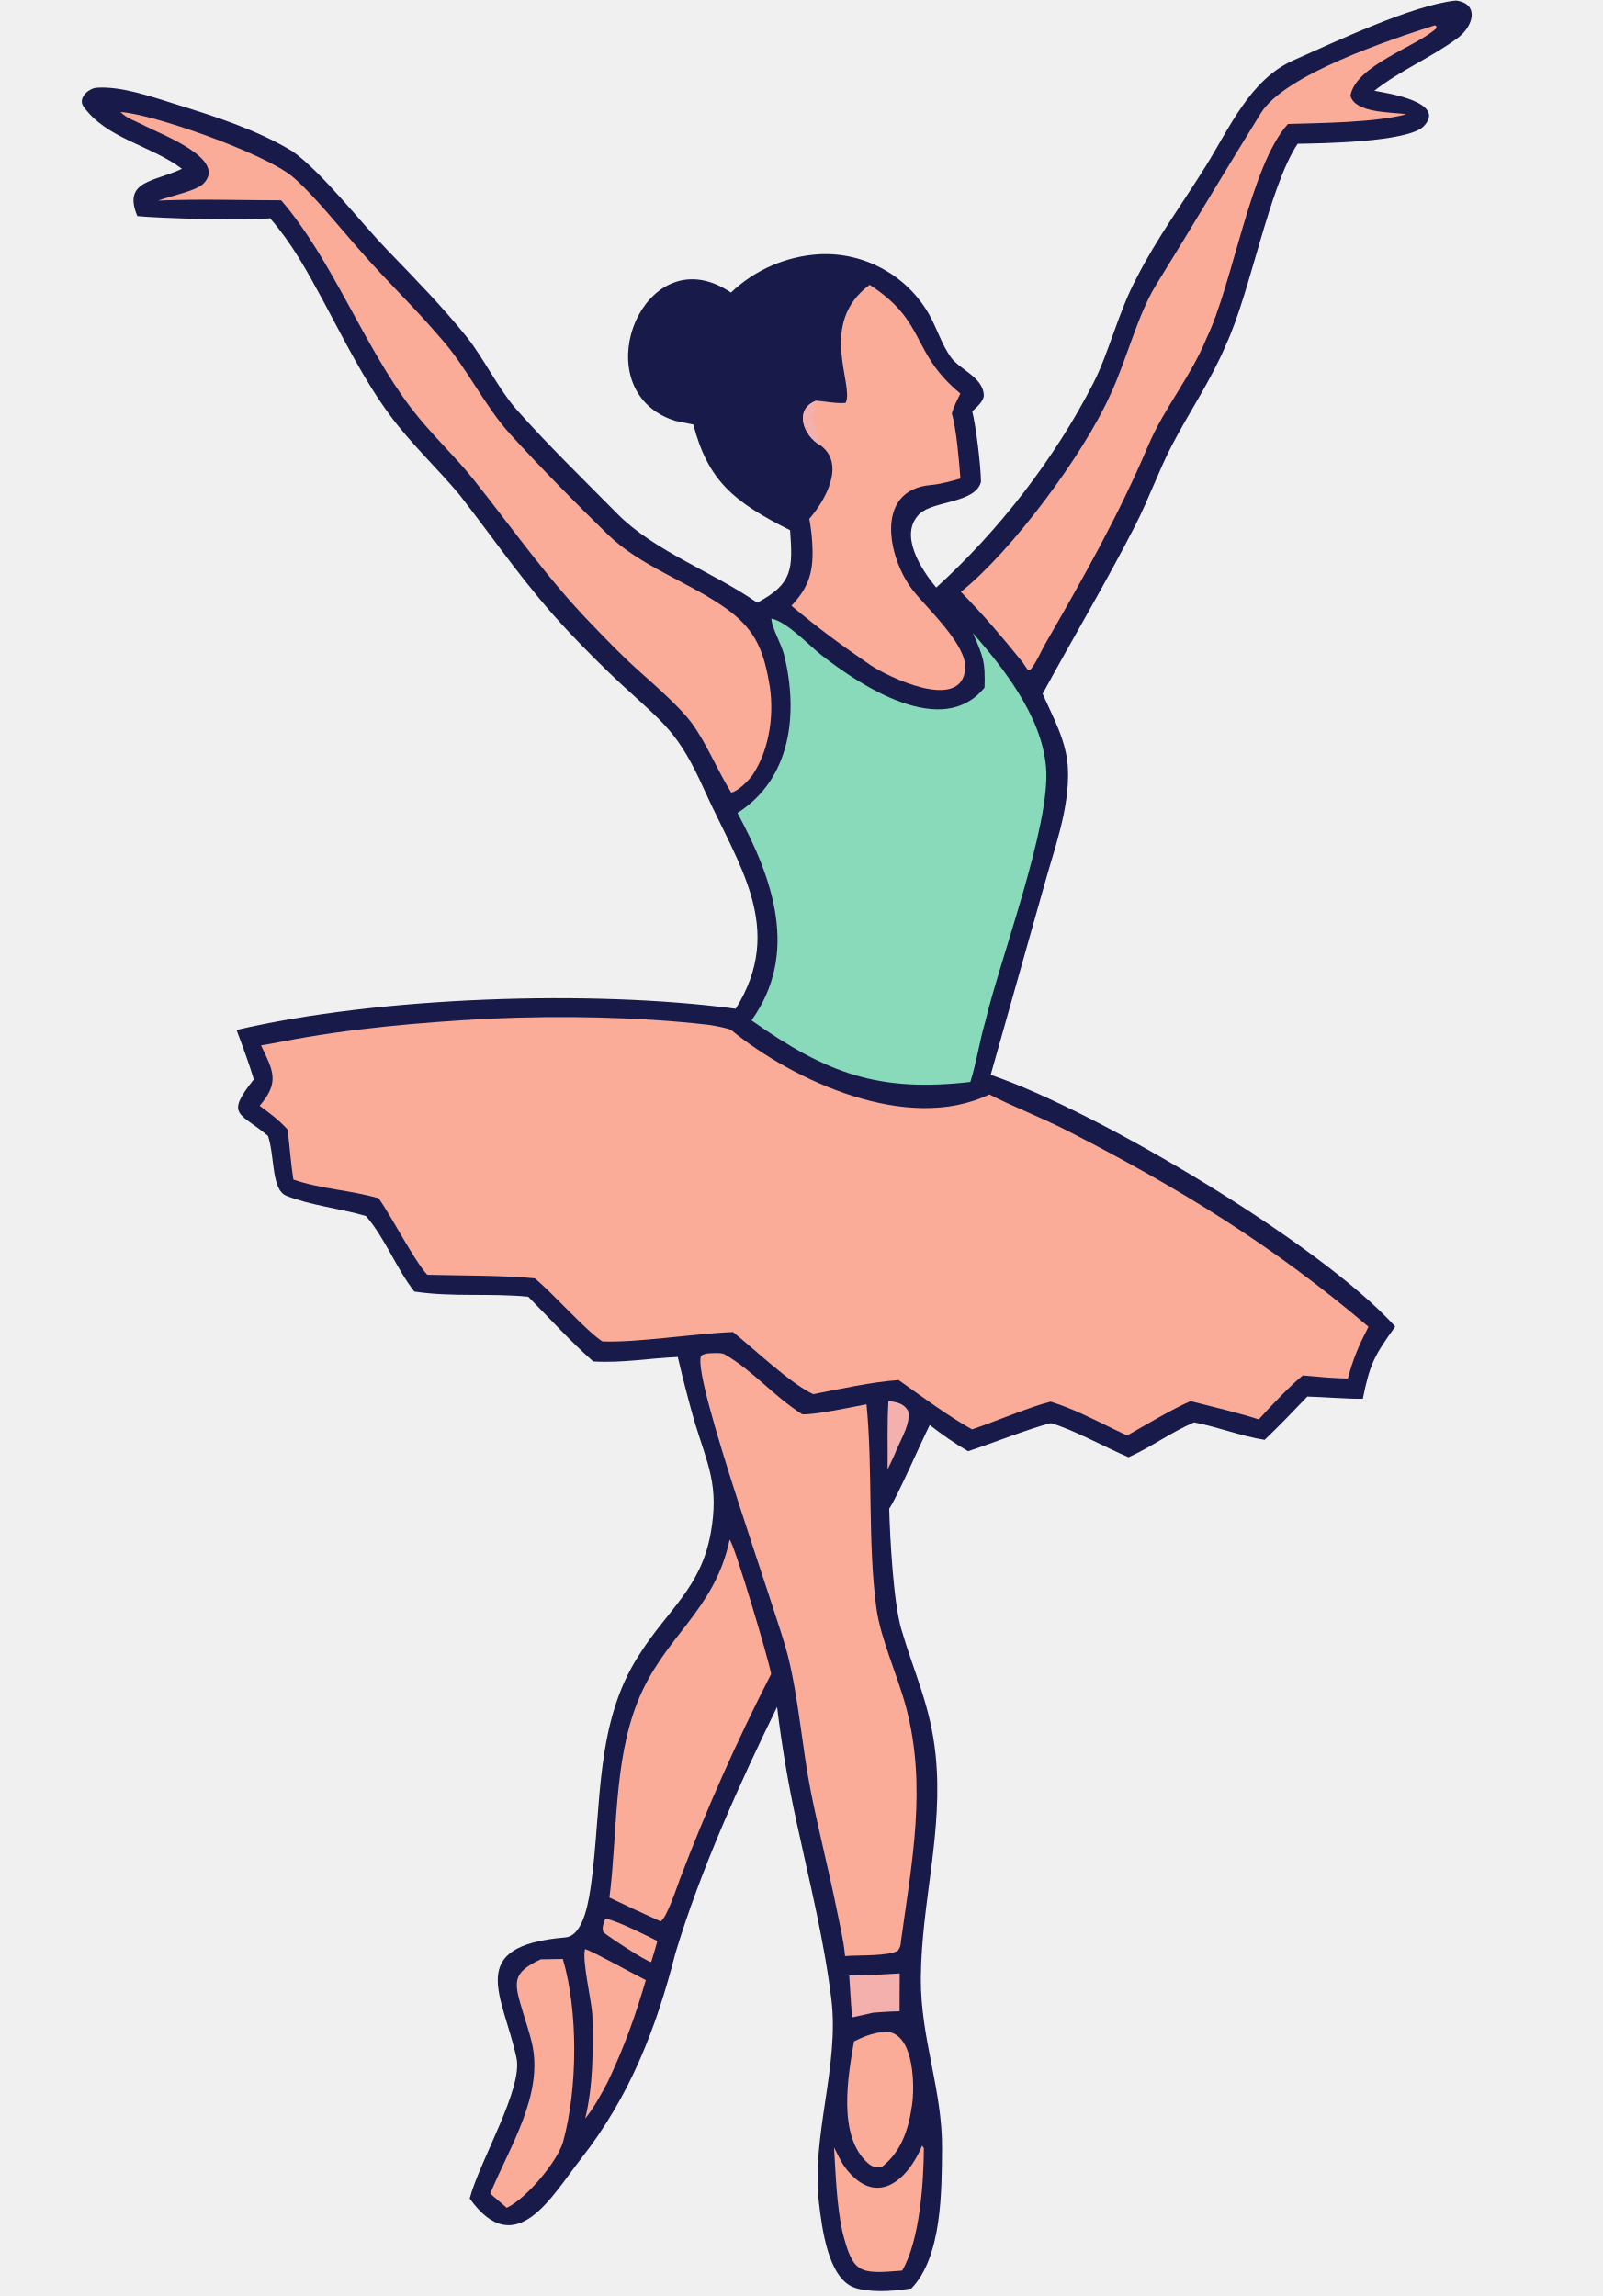
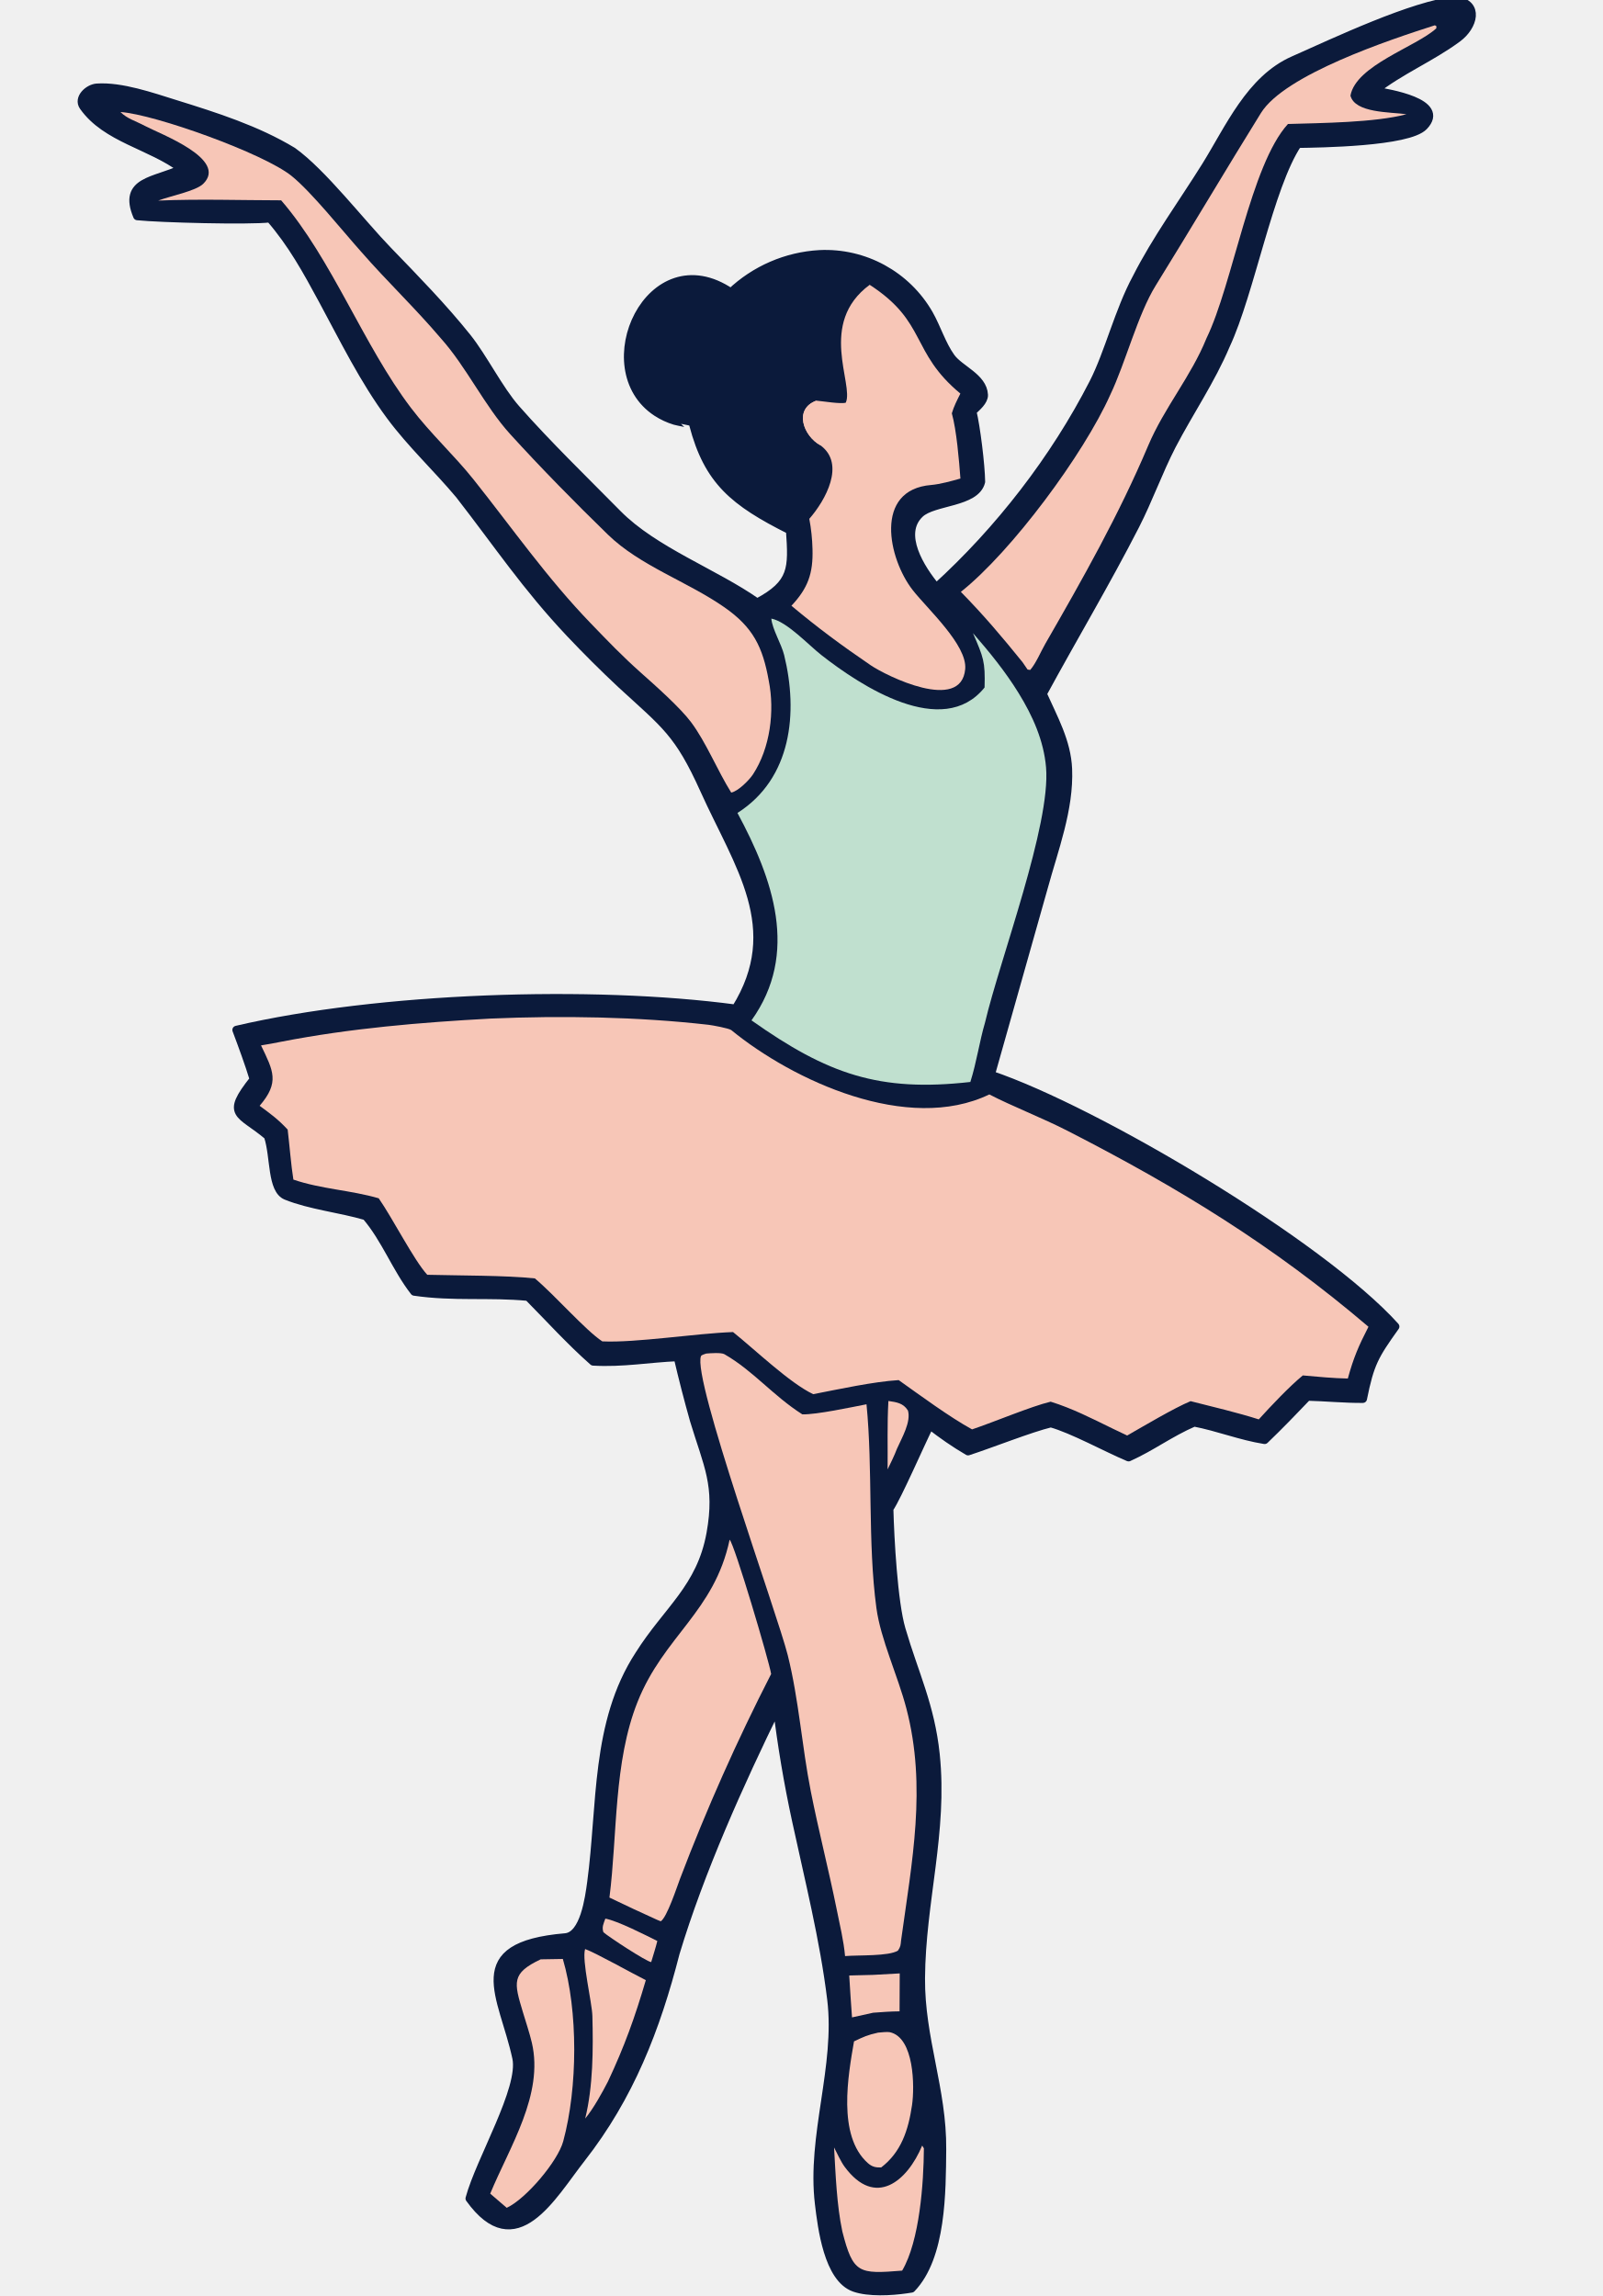
<svg xmlns="http://www.w3.org/2000/svg" viewBox="13 16 240 344">
-   <path fill="#181A4A" d="M231.096 16.079C234.645 16.548 233.721 19.939 231.328 21.707C227.308 24.677 222.773 26.505 218.86 29.6C221.012 29.979 229.675 31.346 226.269 34.902C223.935 37.339 210.597 37.487 207.374 37.541C203.083 43.989 200.297 59.822 196.62 67.699C194.399 72.969 191.146 77.706 188.519 82.753C186.525 86.627 185.023 90.872 183.043 94.739C178.685 103.251 173.742 111.544 169.173 119.954C170.803 123.604 172.799 127.126 172.968 131.211C173.217 137.229 170.884 143.243 169.316 148.995L161.394 177.041C177.183 182.37 210.828 202.353 221.989 214.752C218.863 219.129 218.207 220.27 217.136 225.57C214.608 225.598 211.465 225.306 208.827 225.239C206.687 227.482 204.667 229.581 202.429 231.729C198.79 231.147 195.534 229.82 191.864 229.107C188.15 230.723 185.588 232.733 182.048 234.33C178.745 232.94 173.622 230.112 170.403 229.227C167.338 229.965 161.467 232.303 158.008 233.429C155.947 232.229 154.152 230.96 152.267 229.509C150.954 232.101 147.431 240.23 146.194 242.038C146.312 246.519 146.822 256.031 148.011 260.105C149.951 266.753 152.375 271.548 153.138 278.867C154.347 290.475 151.01 300.857 150.933 312.401C150.872 321.438 154.193 329.091 154.108 338.039C154.049 344.348 154.101 354.107 149.524 358.867C149.271 358.908 149.017 358.947 148.763 358.984C146.483 359.316 143.122 359.5 140.985 358.75C137.028 357.362 136.115 349.737 135.688 346.177C134.467 336.024 138.757 325.617 137.53 315.548C136.433 306.551 134.16 297.567 132.252 288.711C131.037 283.102 130.084 277.439 129.397 271.74C123.819 283.133 117.866 296.357 114.174 308.63C111.284 319.927 107.335 330.108 100.063 339.389C95.659 345.01 90.253 355.002 83.353 345.389C84.888 339.656 91.355 328.946 90.363 324.326C88.347 314.934 82.5 307.56 97.682 306.277C100.522 306.036 101.264 300.334 101.577 298.026C103.141 286.507 102.107 274.128 108.734 263.945C112.971 257.215 117.977 253.938 119.453 245.736C120.756 238.495 119.013 235.548 116.964 228.779C116.079 225.643 115.267 222.488 114.526 219.315C110.166 219.503 106.257 220.238 101.859 219.982C98.455 216.986 95.331 213.53 92.124 210.282C86.21 209.713 80.958 210.377 75.061 209.507C72.346 206.036 70.748 201.602 67.823 198.194C63.962 197.056 59.449 196.597 55.878 195.151C53.648 194.248 54.165 189.336 53.177 186.287L53.143 186.183C48.898 182.613 46.671 183.197 51.023 177.715C50.313 175.371 49.288 172.592 48.43 170.31C69.735 165.336 101.625 164.243 123.203 167.136C130.728 155.049 123.568 145.61 118.489 134.328C114.622 125.741 112.674 124.604 106.014 118.471C103.379 116.003 100.821 113.454 98.343 110.829C91.789 103.873 87.588 97.534 81.825 90.122C78.463 86.105 74.622 82.546 71.494 78.326C67.479 72.91 64.519 66.828 61.325 60.919C58.96 56.544 56.733 52.474 53.451 48.701C50.255 49.078 36.921 48.724 33.571 48.373C31.301 42.998 36.22 43.243 40.246 41.288C35.515 37.728 28.904 36.764 25.5 31.945C24.636 30.721 26.23 29.23 27.51 29.142C31.171 28.893 35.748 30.502 39.267 31.598C45.262 33.463 51.458 35.432 56.836 38.686C61.313 41.893 67.011 49.322 71.1 53.547C75.094 57.674 79.391 62.081 82.958 66.544C85.368 69.56 87.74 74.365 90.277 77.248C94.99 82.603 100.481 87.915 105.494 93C110.998 98.584 120.121 101.855 126.417 106.301C131.812 103.433 131.749 101.2 131.35 95.441C122.926 91.209 119.073 88.065 116.853 79.607C116.848 79.587 114.494 79.151 114.084 79.027C113.123 78.735 112.209 78.309 111.368 77.762C101.404 71.236 110.342 51.589 122.488 59.834C126.091 56.411 130.79 54.377 135.751 54.095C142.468 53.765 148.803 57.23 152.148 63.064C153.309 65.107 154.081 67.669 155.45 69.555C156.762 71.362 160.229 72.529 160.363 75.157C160.411 76.09 159.275 77.013 158.632 77.63C159.197 79.872 159.913 85.743 159.94 88.18C159.149 91.397 152.828 91.017 150.779 92.958C147.553 96.015 150.936 101.273 153.241 104.03C162.645 95.481 170.971 84.749 176.791 73.365C179.075 68.898 180.597 62.546 183.245 57.657C186.171 51.87 190.21 46.347 193.617 40.879C197.149 35.211 200.256 27.902 206.745 25.031C212.849 22.331 224.666 16.706 231.096 16.079Z" />
-   <path fill="#FBAC98" d="M86.462 168.61C97.127 168.152 108.512 168.33 119.137 169.542C119.679 169.604 122.207 170.064 122.545 170.34C131.798 177.909 148.956 185.87 161.192 179.973C164.555 181.723 169.135 183.492 172.923 185.434C189.595 193.978 203.706 202.617 217.98 214.783C216.483 217.709 215.759 219.383 214.889 222.54C212.814 222.506 210.225 222.264 208.147 222.075C206.12 223.742 203.306 226.718 201.552 228.661C198.364 227.643 194.599 226.761 191.338 225.93C188.81 226.985 184.349 229.648 181.833 231.08L179.558 229.989C176.506 228.497 173.624 227.017 170.377 226.007C167.467 226.699 161.919 229.046 158.604 230.159C155.208 228.295 150.847 225.071 147.612 222.774C143.795 223.012 138.675 224.135 134.811 224.884C131.328 223.245 126.111 218.236 122.801 215.576C117.11 215.784 108.241 217.211 103.219 216.973C100.692 215.309 96.13 210.07 93.118 207.538C88.825 207.077 81.581 207.116 76.998 206.995C75.008 204.825 71.819 198.539 69.726 195.536C65.557 194.319 61.117 194.159 56.946 192.735C56.603 190.63 56.355 187.462 56.089 185.24C54.62 183.668 53.635 182.971 51.892 181.675C54.916 178.148 53.935 176.45 52.099 172.627C53.083 172.481 54.156 172.266 55.135 172.076C65.505 170.061 75.926 169.187 86.462 168.61Z" />
-   <path fill="#89DABB" d="M128.538 108.681C130.879 109.137 134.068 112.607 136.085 114.185C141.924 118.755 154.183 126.827 160.477 119.007C160.592 115.075 160.303 114.496 158.738 110.854C161.234 113.726 163.579 116.596 165.581 119.848C167.674 123.248 169.34 126.941 169.686 130.962C170.424 139.558 162.789 159.698 160.548 169.198C159.707 172.058 159.301 175.089 158.348 178.107C144.699 179.649 136.982 176.947 125.565 168.877C132.758 158.829 128.768 147.647 123.463 137.801C131.589 132.64 132.581 122.753 130.455 114.137C130.046 112.479 128.672 110.264 128.538 108.681Z" />
-   <path fill="#FBAC98" d="M118.781 218.798C119.406 218.744 121.037 218.623 121.513 218.897C125.844 221.388 128.751 225.083 133.181 227.908C135.327 227.954 140.507 226.84 142.792 226.398C143.756 236.052 142.958 247.137 144.274 256.91C144.91 261.637 147.47 267.012 148.769 271.984C151.838 283.727 149.597 294.935 147.973 306.717C147.896 307.454 147.91 307.646 147.503 308.253C146.103 309.117 141.672 308.901 139.58 309.071C139.379 306.777 138.797 304.399 138.341 302.139C137.144 296.203 135.626 290.336 134.45 284.399C133.113 277.646 132.665 270.686 131.001 264.008C129.452 257.797 116.655 222.513 118.001 219.181C118.076 218.996 118.585 218.874 118.781 218.798Z" />
-   <path fill="#FBAC98" d="M31.04 32.782C36.168 33.129 52.462 38.962 56.678 42.362C59.653 44.761 64.274 50.553 67.106 53.727C70.967 58.157 75.225 62.197 79.025 66.681C82.903 71.012 85.567 76.811 89.443 81.07C94.073 86.158 99.119 91.291 104.047 96.089C108.874 100.788 115.967 103.125 121.498 106.981C125.799 109.98 127.242 112.899 128.15 117.978C129.064 122.544 128.372 128.082 125.786 132.024C125.246 132.848 123.564 134.566 122.528 134.747C120.451 131.428 118.777 127.229 116.524 124.212C114.883 122.014 111.211 118.761 109.033 116.821C106.139 114.243 104.14 112.138 101.493 109.396C94.957 102.627 89.763 95.17 83.948 87.861C81.044 84.212 77.518 81.006 74.56 77.114C67.435 67.739 62.743 54.85 55.114 46.014C48.893 46.005 42.929 45.792 36.699 46.052C38.533 45.353 42.339 44.63 43.449 43.532C47.186 39.835 37.002 36.081 34.715 34.867C33.216 34.073 32.09 33.815 31.04 32.782Z" />
-   <path fill="#FBAC98" d="M227.925 19.79L228.153 19.913L228.147 20.24C225.154 23.011 216.11 25.76 215.283 30.328C215.954 32.952 221.235 32.771 223.669 33.113C219.005 34.373 210.852 34.427 205.92 34.577C200.318 40.726 197.664 58.572 193.72 66.678C191.416 72.388 187.392 77.076 184.994 82.749C180.605 93.13 175.17 102.736 169.565 112.475C168.882 113.661 168.198 115.355 167.316 116.373L166.923 116.32L166.159 115.207C163.078 111.394 160.358 108.174 156.925 104.676C164.524 98.644 175.323 84.064 179.3 75.162C181.575 70.411 183.428 63.105 186.111 58.781C191.134 50.685 196.962 40.839 201.877 32.929C205.444 27.188 221.075 21.979 227.925 19.79Z" />
-   <path fill="#FBAC98" d="M135.282 76.028C136.346 76.122 138.937 76.558 139.689 76.33C140.945 73.57 135.458 64.448 143.268 58.671C151.908 64.276 149.317 68.712 156.854 74.968C156.355 75.976 155.894 76.838 155.574 77.927C156.283 80.454 156.655 84.954 156.86 87.696C155.585 88.062 153.797 88.554 152.497 88.661C143.821 89.368 146.06 99.742 149.718 104.415C151.94 107.253 157.9 112.649 157.578 116.241C156.987 122.832 145.745 117.253 143.435 115.682C138.974 112.646 135.386 109.971 131.547 106.758C134.008 104.133 134.812 101.941 134.704 98.264C134.667 96.743 134.507 95.227 134.225 93.732C136.63 90.984 139.708 85.511 135.888 82.716C133.336 81.323 131.842 77.285 135.282 76.028Z" />
-   <path fill="#F3B0AD" d="M135.888 82.716C133.336 81.323 131.842 77.285 135.282 76.028C135.119 77.198 135.077 77.528 134.637 78.611C135.026 79.764 135.698 81.571 135.888 82.716Z" />
-   <path fill="#FBAC98" d="M122.291 246.689C122.978 247.241 128.216 264.92 128.508 266.806C123.397 276.779 118.839 287.026 114.856 297.501C114.363 298.814 112.907 303.266 111.975 303.859L111.441 303.645C109.042 302.562 106.658 301.448 104.288 300.303C105.495 290.839 104.894 280.026 108.503 270.979C112.448 261.091 119.971 257.535 122.291 246.689Z" />
-   <path fill="#FBAC98" d="M93.992 309.557L97.307 309.502C99.6 317.28 99.547 328.78 97.365 336.822C96.553 339.818 91.808 345.432 88.903 346.788L86.43 344.663C89.352 337.6 94.476 329.824 92.667 322.059C92.336 320.636 91.743 318.874 91.32 317.459C89.993 313.028 89.553 311.653 93.992 309.557Z" />
-   <path fill="#FBAC98" d="M144.521 320.541C144.906 320.502 145.936 320.4 146.276 320.473C149.963 321.267 150.013 328.663 149.613 331.396C149.058 335.191 147.972 338.452 144.99 340.74C144.158 340.766 143.612 340.638 142.986 340.08C138.381 335.971 140.058 326.869 140.921 321.851C142.394 321.153 142.894 320.904 144.521 320.541Z" />
-   <path fill="#FBAC98" d="M151.132 337.461L151.388 337.874C151.358 343.005 150.764 351.735 148.132 356.199C141.627 356.727 140.785 356.65 139.174 350.336C138.329 346.35 138.171 341.847 137.934 337.744C138.394 338.624 138.951 339.874 139.515 340.637C144.113 346.865 148.905 342.804 151.132 337.461Z" />
-   <path fill="#FBAC98" d="M100.643 308.015C102.304 308.623 107.686 311.656 109.737 312.678C108.102 318.25 106.529 322.617 104.072 327.849C103.203 329.545 101.851 331.976 100.656 333.411C101.844 328.593 101.861 323.024 101.733 318.057C101.68 316.001 100.122 309.675 100.643 308.015Z" />
-   <path fill="#F3B0AD" d="M143.784 311.889L147.769 311.668L147.744 317.351C146.407 317.358 145.12 317.463 143.789 317.558L140.622 318.259C140.469 316.166 140.33 314.073 140.205 311.978C141.399 311.962 142.591 311.932 143.784 311.889Z" />
-   <path fill="#FBAC98" d="M103.676 303.458C105.538 303.803 109.65 305.911 111.46 306.811C111.222 307.792 110.832 308.986 110.541 309.973C109.794 309.885 104.144 306.176 103.385 305.499C103.123 304.733 103.402 304.214 103.676 303.458Z" />
-   <path fill="#F3B0AD" d="M146.073 225.901C147.304 226.087 148.295 226.21 149.002 227.337C149.48 229.048 148.125 231.34 147.356 233.059C146.967 234.097 146.436 235.147 145.955 236.151C145.988 232.612 145.875 229.481 146.073 225.901Z" />
-   <path fill="#F6F6F6" d="M224.812 9.121C225.663 8.864 228.413 9.213 229.337 9.585L229.053 9.726C227.916 9.753 224.656 9.968 223.792 9.608L224.812 9.121Z" />
+   <path fill="#0B1A3B" stroke="#0B1A3B" stroke-width="1.25" stroke-linecap="round" stroke-linejoin="round" d="M231.096 16.079C234.645 16.548 233.721 19.939 231.328 21.707C227.308 24.677 222.773 26.505 218.86 29.6C221.012 29.979 229.675 31.346 226.269 34.902C223.935 37.339 210.597 37.487 207.374 37.541C203.083 43.989 200.297 59.822 196.62 67.699C194.399 72.969 191.146 77.706 188.519 82.753C186.525 86.627 185.023 90.872 183.043 94.739C178.685 103.251 173.742 111.544 169.173 119.954C170.803 123.604 172.799 127.126 172.968 131.211C173.217 137.229 170.884 143.243 169.316 148.995L161.394 177.041C177.183 182.37 210.828 202.353 221.989 214.752C218.863 219.129 218.207 220.27 217.136 225.57C214.608 225.598 211.465 225.306 208.827 225.239C206.687 227.482 204.667 229.581 202.429 231.729C198.79 231.147 195.534 229.82 191.864 229.107C188.15 230.723 185.588 232.733 182.048 234.33C178.745 232.94 173.622 230.112 170.403 229.227C167.338 229.965 161.467 232.303 158.008 233.429C155.947 232.229 154.152 230.96 152.267 229.509C150.954 232.101 147.431 240.23 146.194 242.038C146.312 246.519 146.822 256.031 148.011 260.105C149.951 266.753 152.375 271.548 153.138 278.867C154.347 290.475 151.01 300.857 150.933 312.401C150.872 321.438 154.193 329.091 154.108 338.039C154.049 344.348 154.101 354.107 149.524 358.867C149.271 358.908 149.017 358.947 148.763 358.984C146.483 359.316 143.122 359.5 140.985 358.75C137.028 357.362 136.115 349.737 135.688 346.177C134.467 336.024 138.757 325.617 137.53 315.548C136.433 306.551 134.16 297.567 132.252 288.711C131.037 283.102 130.084 277.439 129.397 271.74C123.819 283.133 117.866 296.357 114.174 308.63C111.284 319.927 107.335 330.108 100.063 339.389C95.659 345.01 90.253 355.002 83.353 345.389C84.888 339.656 91.355 328.946 90.363 324.326C88.347 314.934 82.5 307.56 97.682 306.277C100.522 306.036 101.264 300.334 101.577 298.026C103.141 286.507 102.107 274.128 108.734 263.945C112.971 257.215 117.977 253.938 119.453 245.736C120.756 238.495 119.013 235.548 116.964 228.779C116.079 225.643 115.267 222.488 114.526 219.315C110.166 219.503 106.257 220.238 101.859 219.982C98.455 216.986 95.331 213.53 92.124 210.282C86.21 209.713 80.958 210.377 75.061 209.507C72.346 206.036 70.748 201.602 67.823 198.194C63.962 197.056 59.449 196.597 55.878 195.151C53.648 194.248 54.165 189.336 53.177 186.287L53.143 186.183C48.898 182.613 46.671 183.197 51.023 177.715C50.313 175.371 49.288 172.592 48.43 170.31C69.735 165.336 101.625 164.243 123.203 167.136C130.728 155.049 123.568 145.61 118.489 134.328C114.622 125.741 112.674 124.604 106.014 118.471C103.379 116.003 100.821 113.454 98.343 110.829C91.789 103.873 87.588 97.534 81.825 90.122C78.463 86.105 74.622 82.546 71.494 78.326C67.479 72.91 64.519 66.828 61.325 60.919C58.96 56.544 56.733 52.474 53.451 48.701C50.255 49.078 36.921 48.724 33.571 48.373C31.301 42.998 36.22 43.243 40.246 41.288C35.515 37.728 28.904 36.764 25.5 31.945C24.636 30.721 26.23 29.23 27.51 29.142C31.171 28.893 35.748 30.502 39.267 31.598C45.262 33.463 51.458 35.432 56.836 38.686C61.313 41.893 67.011 49.322 71.1 53.547C75.094 57.674 79.391 62.081 82.958 66.544C85.368 69.56 87.74 74.365 90.277 77.248C94.99 82.603 100.481 87.915 105.494 93C110.998 98.584 120.121 101.855 126.417 106.301C131.812 103.433 131.749 101.2 131.35 95.441C122.926 91.209 119.073 88.065 116.853 79.607C116.848 79.587 114.494 79.151 114.084 79.027C113.123 78.735 112.209 78.309 111.368 77.762C101.404 71.236 110.342 51.589 122.488 59.834C126.091 56.411 130.79 54.377 135.751 54.095C142.468 53.765 148.803 57.23 152.148 63.064C153.309 65.107 154.081 67.669 155.45 69.555C156.762 71.362 160.229 72.529 160.363 75.157C160.411 76.09 159.275 77.013 158.632 77.63C159.197 79.872 159.913 85.743 159.94 88.18C159.149 91.397 152.828 91.017 150.779 92.958C147.553 96.015 150.936 101.273 153.241 104.03C162.645 95.481 170.971 84.749 176.791 73.365C179.075 68.898 180.597 62.546 183.245 57.657C186.171 51.87 190.21 46.347 193.617 40.879C197.149 35.211 200.256 27.902 206.745 25.031C212.849 22.331 224.666 16.706 231.096 16.079Z" />
+   <path fill="#F7C6B7" d="M86.462 168.61C97.127 168.152 108.512 168.33 119.137 169.542C119.679 169.604 122.207 170.064 122.545 170.34C131.798 177.909 148.956 185.87 161.192 179.973C164.555 181.723 169.135 183.492 172.923 185.434C189.595 193.978 203.706 202.617 217.98 214.783C216.483 217.709 215.759 219.383 214.889 222.54C212.814 222.506 210.225 222.264 208.147 222.075C206.12 223.742 203.306 226.718 201.552 228.661C198.364 227.643 194.599 226.761 191.338 225.93C188.81 226.985 184.349 229.648 181.833 231.08L179.558 229.989C176.506 228.497 173.624 227.017 170.377 226.007C167.467 226.699 161.919 229.046 158.604 230.159C155.208 228.295 150.847 225.071 147.612 222.774C143.795 223.012 138.675 224.135 134.811 224.884C131.328 223.245 126.111 218.236 122.801 215.576C117.11 215.784 108.241 217.211 103.219 216.973C100.692 215.309 96.13 210.07 93.118 207.538C88.825 207.077 81.581 207.116 76.998 206.995C75.008 204.825 71.819 198.539 69.726 195.536C65.557 194.319 61.117 194.159 56.946 192.735C56.603 190.63 56.355 187.462 56.089 185.24C54.62 183.668 53.635 182.971 51.892 181.675C54.916 178.148 53.935 176.45 52.099 172.627C53.083 172.481 54.156 172.266 55.135 172.076C65.505 170.061 75.926 169.187 86.462 168.61Z" />
+   <path fill="#C0E0CF" d="M128.538 108.681C130.879 109.137 134.068 112.607 136.085 114.185C141.924 118.755 154.183 126.827 160.477 119.007C160.592 115.075 160.303 114.496 158.738 110.854C161.234 113.726 163.579 116.596 165.581 119.848C167.674 123.248 169.34 126.941 169.686 130.962C170.424 139.558 162.789 159.698 160.548 169.198C159.707 172.058 159.301 175.089 158.348 178.107C144.699 179.649 136.982 176.947 125.565 168.877C132.758 158.829 128.768 147.647 123.463 137.801C131.589 132.64 132.581 122.753 130.455 114.137C130.046 112.479 128.672 110.264 128.538 108.681Z" />
+   <path fill="#F7C6B7" d="M118.781 218.798C119.406 218.744 121.037 218.623 121.513 218.897C125.844 221.388 128.751 225.083 133.181 227.908C135.327 227.954 140.507 226.84 142.792 226.398C143.756 236.052 142.958 247.137 144.274 256.91C144.91 261.637 147.47 267.012 148.769 271.984C151.838 283.727 149.597 294.935 147.973 306.717C147.896 307.454 147.91 307.646 147.503 308.253C146.103 309.117 141.672 308.901 139.58 309.071C139.379 306.777 138.797 304.399 138.341 302.139C137.144 296.203 135.626 290.336 134.45 284.399C133.113 277.646 132.665 270.686 131.001 264.008C129.452 257.797 116.655 222.513 118.001 219.181C118.076 218.996 118.585 218.874 118.781 218.798Z" />
+   <path fill="#F7C6B7" d="M31.04 32.782C36.168 33.129 52.462 38.962 56.678 42.362C59.653 44.761 64.274 50.553 67.106 53.727C70.967 58.157 75.225 62.197 79.025 66.681C82.903 71.012 85.567 76.811 89.443 81.07C94.073 86.158 99.119 91.291 104.047 96.089C108.874 100.788 115.967 103.125 121.498 106.981C125.799 109.98 127.242 112.899 128.15 117.978C129.064 122.544 128.372 128.082 125.786 132.024C125.246 132.848 123.564 134.566 122.528 134.747C120.451 131.428 118.777 127.229 116.524 124.212C114.883 122.014 111.211 118.761 109.033 116.821C106.139 114.243 104.14 112.138 101.493 109.396C94.957 102.627 89.763 95.17 83.948 87.861C81.044 84.212 77.518 81.006 74.56 77.114C67.435 67.739 62.743 54.85 55.114 46.014C48.893 46.005 42.929 45.792 36.699 46.052C38.533 45.353 42.339 44.63 43.449 43.532C47.186 39.835 37.002 36.081 34.715 34.867C33.216 34.073 32.09 33.815 31.04 32.782Z" />
+   <path fill="#F7C6B7" d="M227.925 19.79L228.153 19.913L228.147 20.24C225.154 23.011 216.11 25.76 215.283 30.328C215.954 32.952 221.235 32.771 223.669 33.113C219.005 34.373 210.852 34.427 205.92 34.577C200.318 40.726 197.664 58.572 193.72 66.678C191.416 72.388 187.392 77.076 184.994 82.749C180.605 93.13 175.17 102.736 169.565 112.475C168.882 113.661 168.198 115.355 167.316 116.373L166.923 116.32L166.159 115.207C163.078 111.394 160.358 108.174 156.925 104.676C164.524 98.644 175.323 84.064 179.3 75.162C181.575 70.411 183.428 63.105 186.111 58.781C191.134 50.685 196.962 40.839 201.877 32.929C205.444 27.188 221.075 21.979 227.925 19.79Z" />
+   <path fill="#F7C6B7" d="M135.282 76.028C136.346 76.122 138.937 76.558 139.689 76.33C140.945 73.57 135.458 64.448 143.268 58.671C151.908 64.276 149.317 68.712 156.854 74.968C156.355 75.976 155.894 76.838 155.574 77.927C156.283 80.454 156.655 84.954 156.86 87.696C155.585 88.062 153.797 88.554 152.497 88.661C143.821 89.368 146.06 99.742 149.718 104.415C151.94 107.253 157.9 112.649 157.578 116.241C156.987 122.832 145.745 117.253 143.435 115.682C138.974 112.646 135.386 109.971 131.547 106.758C134.008 104.133 134.812 101.941 134.704 98.264C134.667 96.743 134.507 95.227 134.225 93.732C136.63 90.984 139.708 85.511 135.888 82.716C133.336 81.323 131.842 77.285 135.282 76.028Z" />
+   <path fill="#F7C6B7" d="M135.888 82.716C133.336 81.323 131.842 77.285 135.282 76.028C135.119 77.198 135.077 77.528 134.637 78.611C135.026 79.764 135.698 81.571 135.888 82.716Z" />
+   <path fill="#F7C6B7" d="M122.291 246.689C122.978 247.241 128.216 264.92 128.508 266.806C123.397 276.779 118.839 287.026 114.856 297.501C114.363 298.814 112.907 303.266 111.975 303.859L111.441 303.645C109.042 302.562 106.658 301.448 104.288 300.303C105.495 290.839 104.894 280.026 108.503 270.979C112.448 261.091 119.971 257.535 122.291 246.689Z" />
+   <path fill="#F7C6B7" d="M93.992 309.557L97.307 309.502C99.6 317.28 99.547 328.78 97.365 336.822C96.553 339.818 91.808 345.432 88.903 346.788L86.43 344.663C89.352 337.6 94.476 329.824 92.667 322.059C92.336 320.636 91.743 318.874 91.32 317.459C89.993 313.028 89.553 311.653 93.992 309.557Z" />
+   <path fill="#F7C6B7" d="M144.521 320.541C144.906 320.502 145.936 320.4 146.276 320.473C149.963 321.267 150.013 328.663 149.613 331.396C149.058 335.191 147.972 338.452 144.99 340.74C144.158 340.766 143.612 340.638 142.986 340.08C138.381 335.971 140.058 326.869 140.921 321.851C142.394 321.153 142.894 320.904 144.521 320.541Z" />
+   <path fill="#F7C6B7" d="M151.132 337.461L151.388 337.874C151.358 343.005 150.764 351.735 148.132 356.199C141.627 356.727 140.785 356.65 139.174 350.336C138.329 346.35 138.171 341.847 137.934 337.744C138.394 338.624 138.951 339.874 139.515 340.637C144.113 346.865 148.905 342.804 151.132 337.461Z" />
+   <path fill="#F7C6B7" d="M100.643 308.015C102.304 308.623 107.686 311.656 109.737 312.678C108.102 318.25 106.529 322.617 104.072 327.849C103.203 329.545 101.851 331.976 100.656 333.411C101.844 328.593 101.861 323.024 101.733 318.057C101.68 316.001 100.122 309.675 100.643 308.015Z" />
+   <path fill="#F7C6B7" d="M143.784 311.889L147.769 311.668L147.744 317.351C146.407 317.358 145.12 317.463 143.789 317.558L140.622 318.259C140.469 316.166 140.33 314.073 140.205 311.978C141.399 311.962 142.591 311.932 143.784 311.889Z" />
+   <path fill="#F7C6B7" d="M103.676 303.458C105.538 303.803 109.65 305.911 111.46 306.811C111.222 307.792 110.832 308.986 110.541 309.973C109.794 309.885 104.144 306.176 103.385 305.499C103.123 304.733 103.402 304.214 103.676 303.458Z" />
+   <path fill="#F7C6B7" d="M146.073 225.901C147.304 226.087 148.295 226.21 149.002 227.337C149.48 229.048 148.125 231.34 147.356 233.059C146.967 234.097 146.436 235.147 145.955 236.151C145.988 232.612 145.875 229.481 146.073 225.901Z" />
+   <path fill="#FFFFFF" d="M224.812 9.121C225.663 8.864 228.413 9.213 229.337 9.585L229.053 9.726C227.916 9.753 224.656 9.968 223.792 9.608L224.812 9.121Z" />
</svg>
